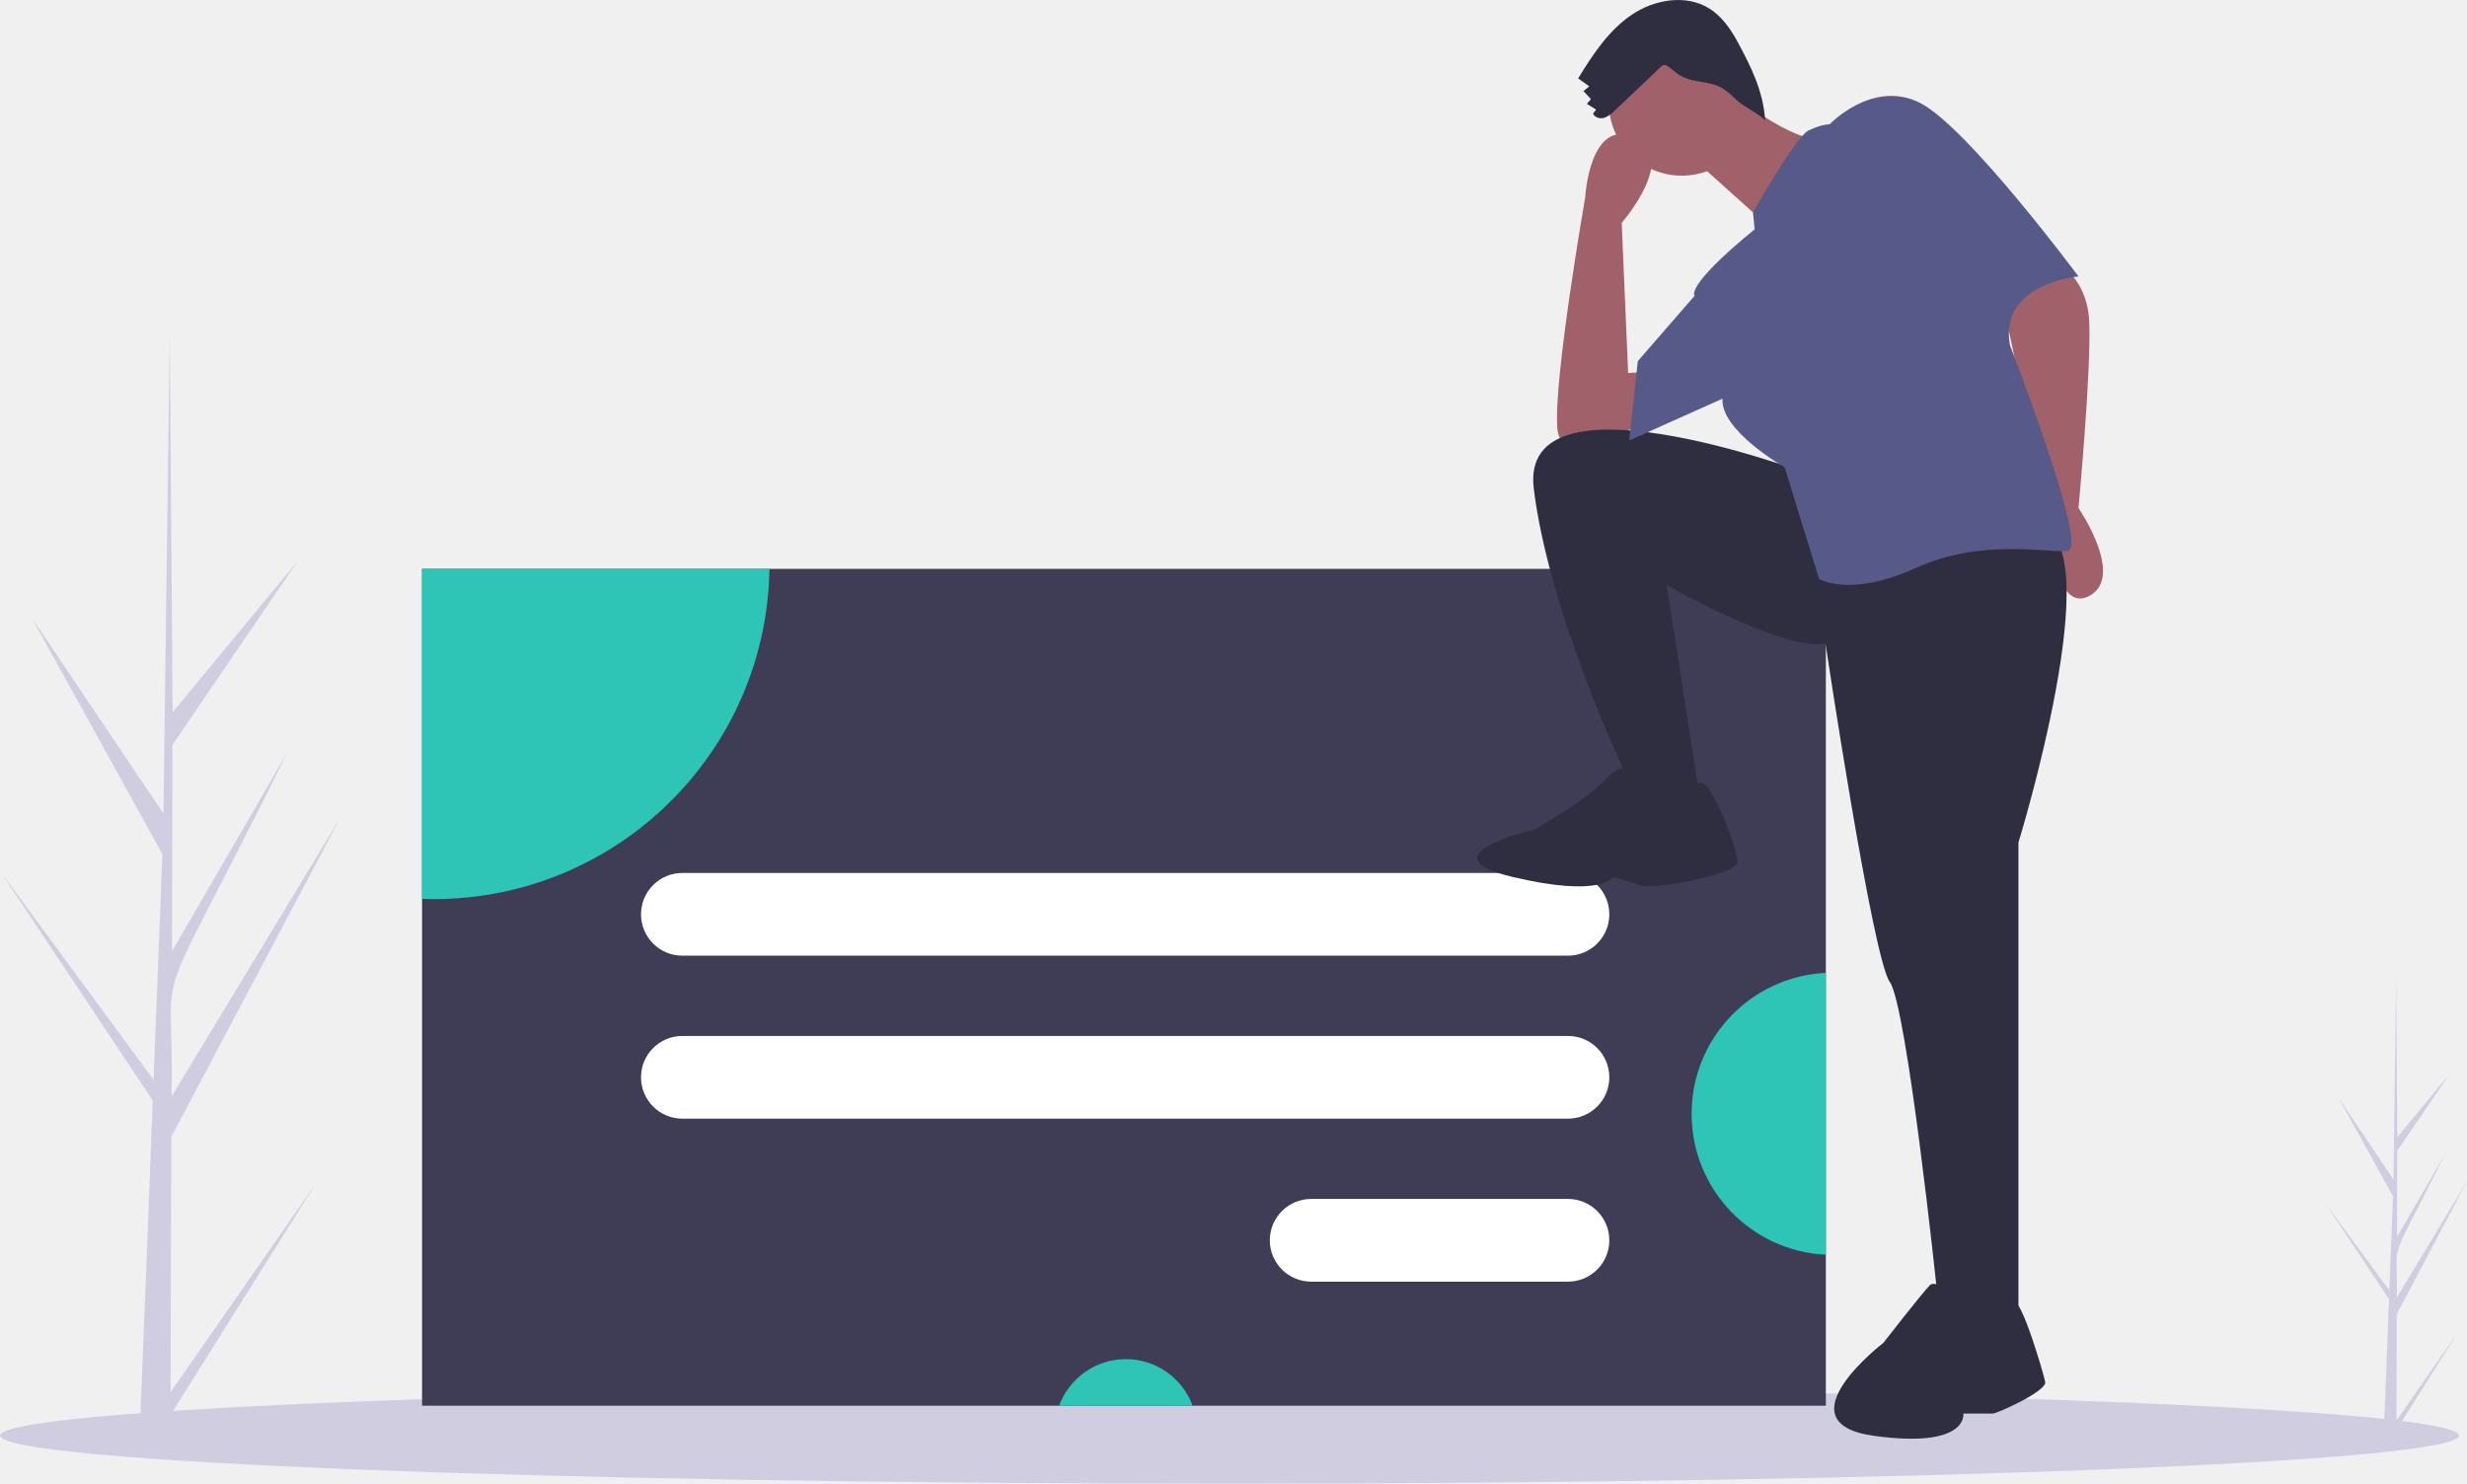
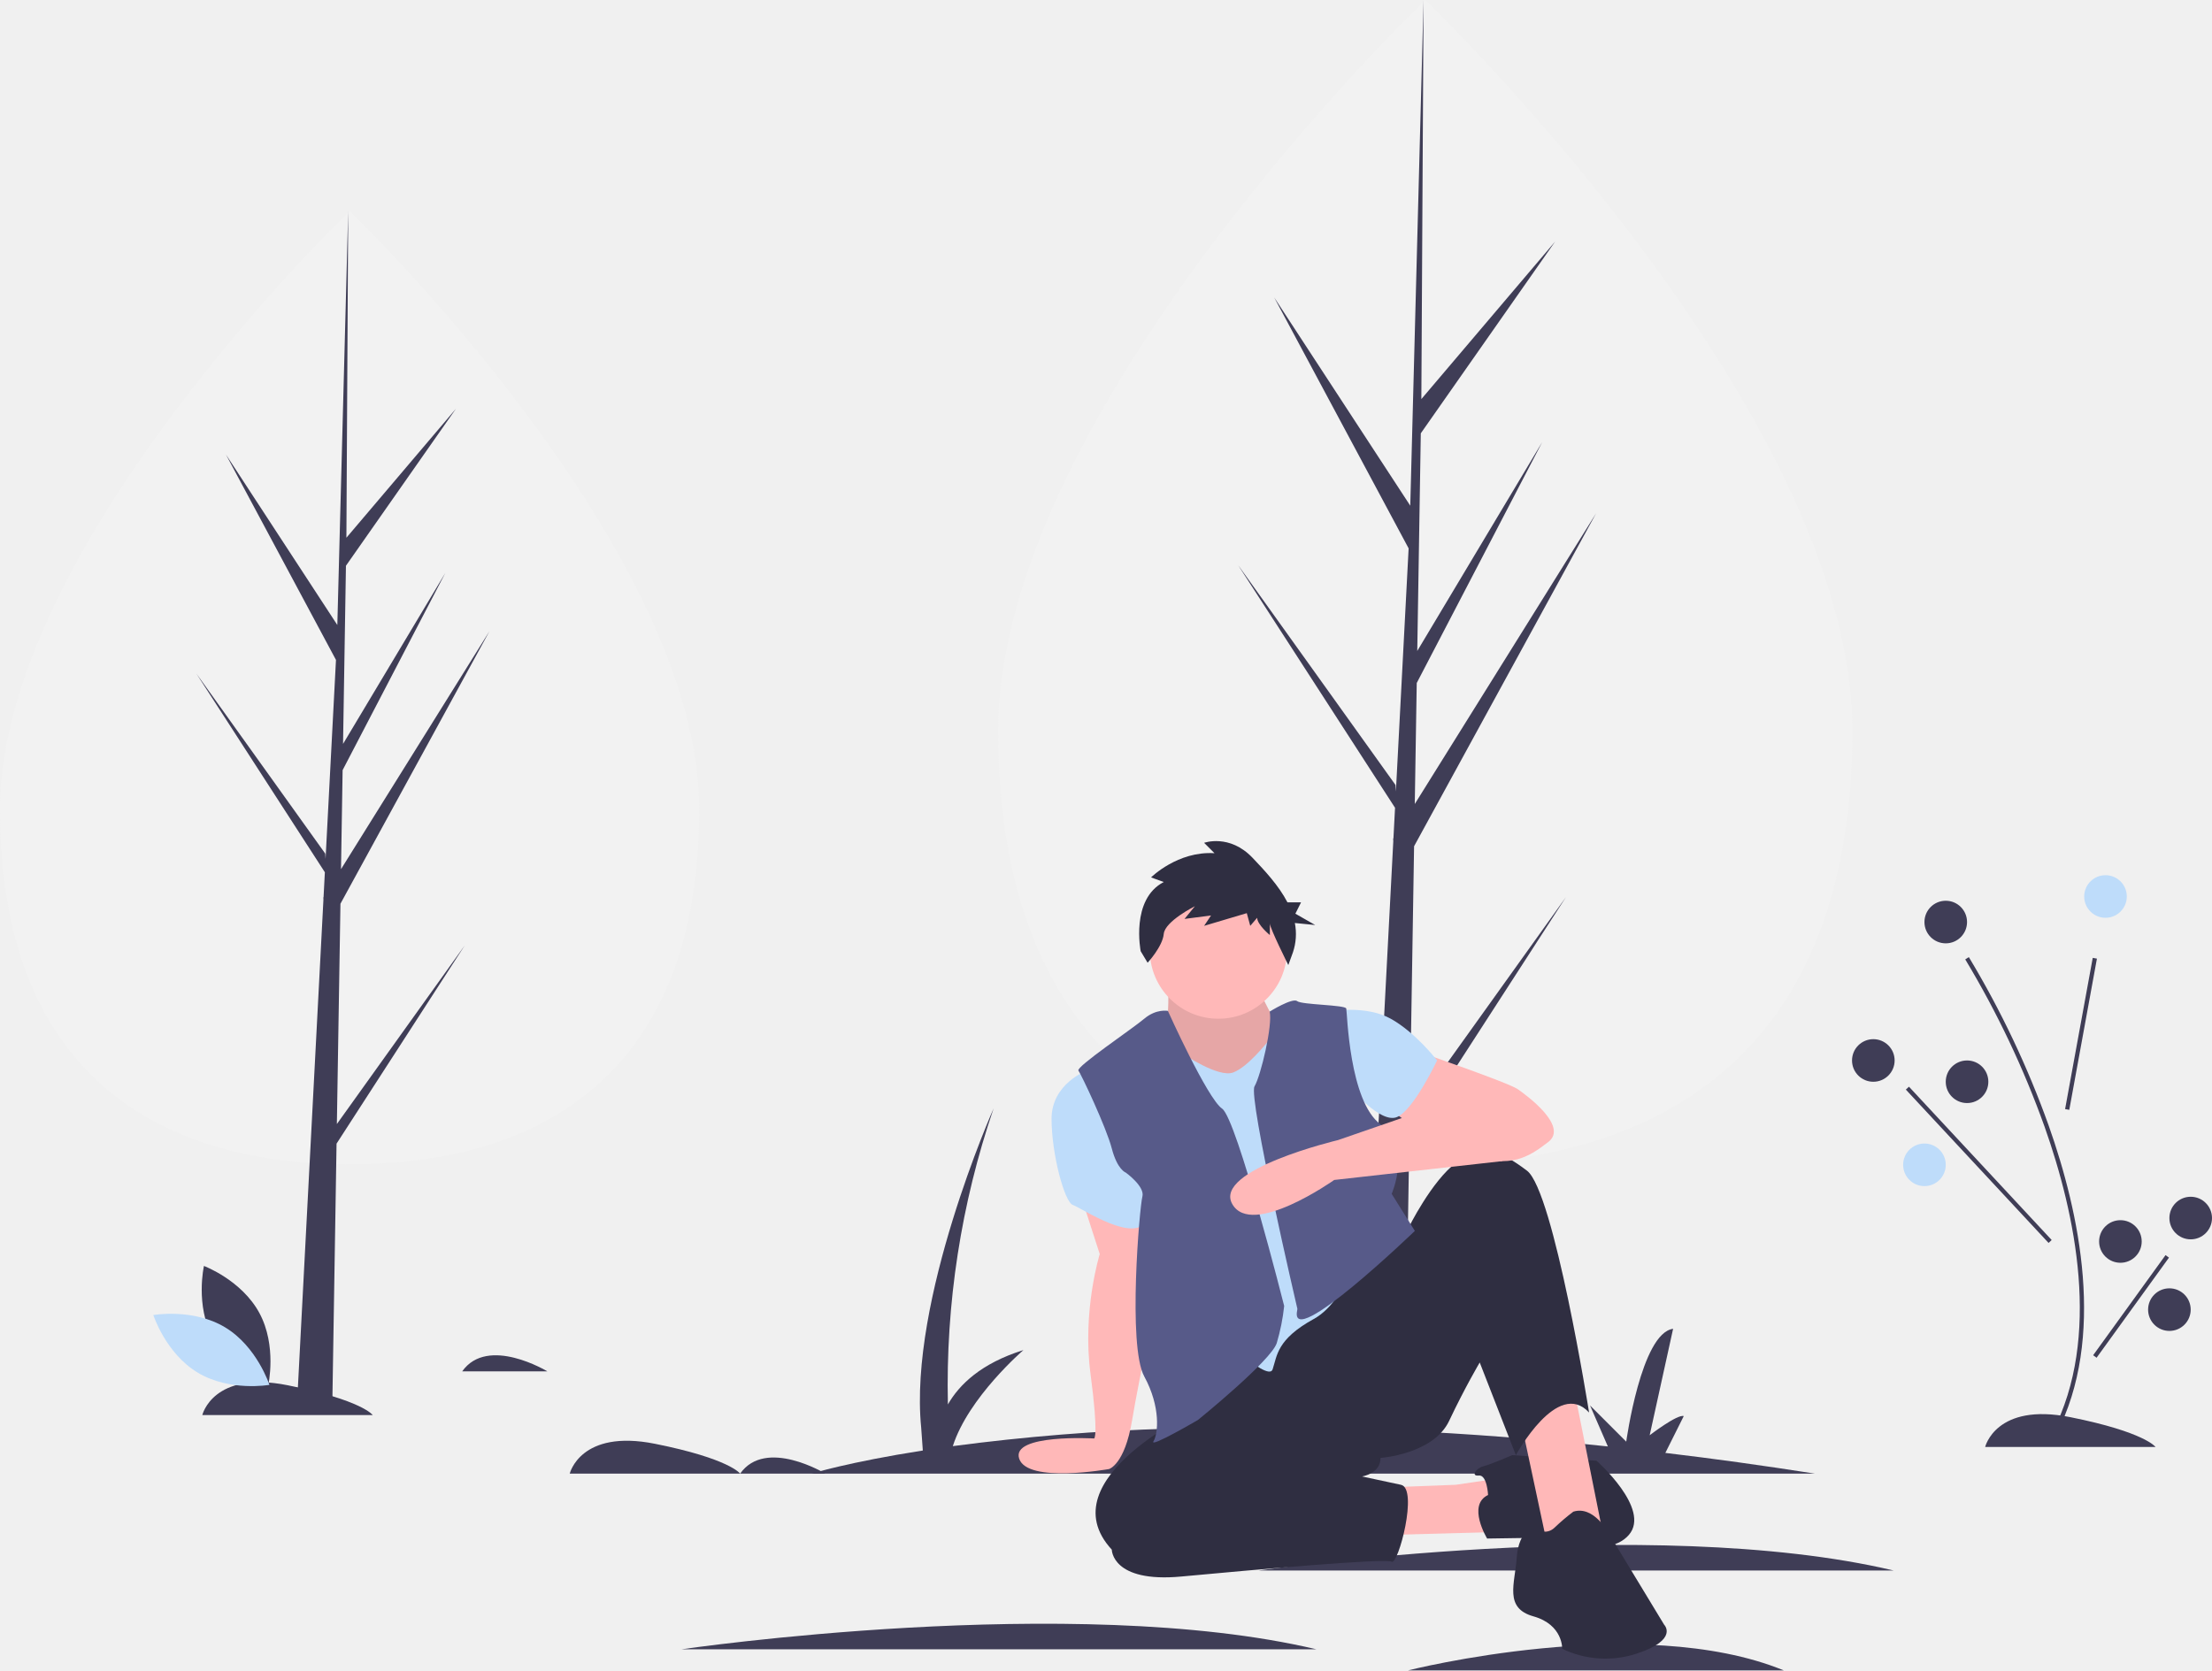
- <svg xmlns="http://www.w3.org/2000/svg" id="b59c9f89-c93e-413f-a14b-776784e615e2" data-name="Layer 1" width="1075.516" height="646.899" viewBox="0 0 1075.516 646.899">
-   <path d="M136.593,733.557l63.431-91.138L136.561,743.471l-.037,10.369q-6.785-.057-13.433-.441c-.02-2.354,5.371-131.899,5.142-134.243.313-.089.488-12.252.613-12.785L62.578,506.777,128.916,596.945l.198,2.666,3.935-100.648L76.086,395.895,133.5,481.278c.021-1.369,2.717-208.023,2.744-209.298.016.677,1.254,164.455,1.263,165.145l54.479-65.923-54.531,80.088-.279,90.079,50.556-87.108C124.639,581.295,138.602,536.842,136.99,604.702l73.436-121.291L136.927,622.176Z" transform="translate(-62.24207 -126.5504)" fill="#d0cde1" />
-   <path d="M1106.99,745.93l26.433-37.98-26.447,42.111-.015,4.321q-2.828-.024-5.598-.184c-.008-.981,2.238-54.966,2.143-55.942.13-.037.204-5.106.255-5.328L1076.146,651.426l27.645,37.575.082,1.111,1.64-41.942-23.738-42.951,23.926,35.581c.009-.571,1.132-86.688,1.143-87.22.007.282.522,68.533.526,68.82l22.703-27.472L1107.349,628.303l-.116,37.538,21.068-36.3c-26.293,52.938-20.474,34.413-21.145,62.692l30.602-50.545-30.629,57.827Z" transform="translate(-62.24207 -126.5504)" fill="#d0cde1" />
-   <ellipse cx="536" cy="625.899" rx="536" ry="21" fill="#d0cde1" />
-   <rect x="184" y="248.031" width="612" height="364.87" fill="#3f3d56" />
-   <path d="M397.702,374.581a146.354,146.354,0,0,1-146.32,143.97c-1.72,0-3.43-.03-5.14-.09V374.581Z" transform="translate(-62.24207 -126.5504)" fill="#2ec4b6" />
-   <path d="M582.179,739.451H523.972a31.008,31.008,0,0,1,58.207,0Z" transform="translate(-62.24207 -126.5504)" fill="#2ec4b6" />
-   <path d="M858.242,550.721v122.9a61.523,61.523,0,0,1,0-122.9Z" transform="translate(-62.24207 -126.5504)" fill="#2ec4b6" />
-   <rect x="279.459" y="380.615" width="422.142" height="36.062" rx="18.031" fill="#fff" />
-   <rect x="279.459" y="451.679" width="422.142" height="36.062" rx="18.031" fill="#fff" />
-   <rect x="553.597" y="522.743" width="148.004" height="36.062" rx="18.031" fill="#fff" />
-   <path d="M955.294,238.67s16.829,6.545,17.764,28.048-4.675,81.339-4.675,81.339,20.568,29.918,4.675,38.332-17.764-33.657-17.764-33.657l-18.699-88.818S947.814,237.735,955.294,238.67Z" transform="translate(-62.24207 -126.5504)" fill="#a0616a" />
-   <path d="M783.267,307.855s-40.202,26.178-42.072,5.61S753.349,212.492,753.349,212.492s1.87-34.592,21.503-26.178-5.61,37.397-5.61,37.397l2.805,65.445,18.699-.935Z" transform="translate(-62.24207 -126.5504)" fill="#a0616a" />
-   <path d="M847.777,332.163s-123.411-45.812-116.866,7.479,38.332,120.606,38.332,120.606l11.219,17.764h23.373L788.876,381.714s53.291,29.918,69.185,25.243c0,0,20.568,137.435,28.048,147.719s20.568,134.63,20.568,134.63l12.154,14.959h23.373V493.906s40.202-130.89,9.349-137.435S847.777,332.163,847.777,332.163Z" transform="translate(-62.24207 -126.5504)" fill="#2f2e41" />
-   <path d="M777.657,465.858s-5.61-10.284-14.959,0-31.788,22.438-31.788,22.438-48.616,11.219-9.349,20.568,43.942,0,43.942,0,6.545,1.87,12.154,3.74S819.729,507.93,819.729,502.32s-12.379-39.134-17.408-34.058S777.657,465.858,777.657,465.858Z" transform="translate(-62.24207 -126.5504)" fill="#2f2e41" />
-   <path d="M920.623,695.011s-13.785-11.352-17.029-8.109-20.272,25.138-20.272,25.138-45.41,34.868-4.054,40.544,38.923-9.731,38.923-9.731h12.974c1.622,0,23.516-9.731,22.705-13.785s-10.542-37.116-13.785-34.776S920.623,695.011,920.623,695.011Z" transform="translate(-62.24207 -126.5504)" fill="#2f2e41" />
-   <circle cx="733.179" cy="44.805" r="31.788" fill="#a0616a" />
-   <path d="M817.859,167.615s24.308,20.568,41.137,20.568S834.688,226.516,834.688,226.516l-36.462-32.723Z" transform="translate(-62.24207 -126.5504)" fill="#a0616a" />
-   <path d="M827.208,226.516l-.728-7.366s18.492-32.836,24.101-35.641,9.349-2.805,9.349-2.805,18.699-19.634,39.267-9.349,69.185,75.729,69.185,75.729-34.592,2.805-29.918,29.918c0,0,34.592,88.818,25.243,89.753s-37.397-5.61-66.38,7.479-42.072,4.675-42.072,4.675l-14.959-48.616s-28.048-15.894-27.113-29.918L772.515,318.607l3.74-34.592,24.776-28.515S796.356,251.759,827.208,226.516Z" transform="translate(-62.24207 -126.5504)" fill="#575a89" />
-   <path d="M766.18,174.792a11.737,11.737,0,0,1-4.616,3.144c-1.811.511-4.092-.116-4.813-1.853l1.344-1.749-4.029-2.504,1.756-2.06-3.246-3.524,2.562-2.032-4.877-3.488c6.321-10.315,13.157-20.758,23.137-27.596s23.925-9.267,34.148-2.8c5.308,3.358,9.061,8.687,12.068,14.202,6.047,11.09,11.376,21.901,12.163,34.508-3.798-3.699-9.343-5.783-13.141-9.482a28.463,28.463,0,0,0-5.669-4.641c-3.973-2.24-8.726-2.438-13.173-3.449-3.74-.85-6.166-2.535-8.995-4.945-3.366-2.867-3.503-1.758-6.901,1.469Q775.044,166.397,766.18,174.792Z" transform="translate(-62.24207 -126.5504)" fill="#2f2e41" />
+ <svg xmlns="http://www.w3.org/2000/svg" id="ffb37006-6823-47d5-b4b5-21f07e9e71a0" data-name="Layer 1" width="1038.483" height="784.406" viewBox="0 0 1038.483 784.406">
+   <path d="M348.242,749.776s5-21,40-14,40,14,40,14Z" transform="translate(-80.75825 -57.79684)" fill="#3f3d56" />
+   <path d="M175.742,722.276s5-21,40-14,40,14,40,14Z" transform="translate(-80.75825 -57.79684)" fill="#3f3d56" />
+   <path d="M468.242,749.776s-28-17-40,0Z" transform="translate(-80.75825 -57.79684)" fill="#3f3d56" />
+   <path d="M337.742,701.776s-28-17-40,0Z" transform="translate(-80.75825 -57.79684)" fill="#3f3d56" />
+   <path d="M180.667,686.157c8.336,15.46,26.028,22.096,26.028,22.096s4.177-18.429-4.159-33.888-26.028-22.096-26.028-22.096S172.331,670.697,180.667,686.157Z" transform="translate(-80.75825 -57.79684)" fill="#3f3d56" />
+   <path d="M186.397,681.07c15.05,9.055,20.846,27.04,20.846,27.04s-18.605,3.305-33.655-5.75-20.846-27.04-20.846-27.04S171.347,672.016,186.397,681.07Z" transform="translate(-80.75825 -57.79684)" fill="#bedcfa" />
+   <path d="M1012.742,737.276s5-21,40-14,40,14,40,14Z" transform="translate(-80.75825 -57.79684)" fill="#3f3d56" />
+   <path d="M932.742,749.776q-36.476-5.71-70.143-9.714l8.643-17.286c-3-1-16,9-16,9l11-50c-15,2-22,53-22,53l-17-17,8.368,19.247c-68.681-7.217-127.947-9.469-177.766-8.952l7.397-14.795c-3-1-16,9-16,9l11-50c-15,2-22,53-22,53l-17-17,8.863,20.386a997.848,997.848,0,0,0-102.023,8.216c7.382-22.996,33.159-45.102,33.159-45.102-19.821,6.166-30.132,16.212-35.469,25.525a401.561,401.561,0,0,1,21.469-139.025s-40,90-34,150l.761,10.658c-34.799,5.429-52.261,10.842-52.261,10.842Z" transform="translate(-80.75825 -57.79684)" fill="#3f3d56" />
+   <path d="M671.742,795.276s184-27,298,0" transform="translate(-80.75825 -57.79684)" fill="#3f3d56" />
+   <path d="M400.742,832.276s184-27,298,0" transform="translate(-80.75825 -57.79684)" fill="#3f3d56" />
+   <path d="M741.742,842.203s108.98-27.639,176.5,0" transform="translate(-80.75825 -57.79684)" fill="#3f3d56" />
+   <path d="M1046.13,731.235l-1.777-.918c23.082-44.624,10.739-102.575-3.679-143.332a439.291,439.291,0,0,0-37.278-78.675l1.69-1.068a441.537,441.537,0,0,1,37.472,79.075C1057.11,627.447,1069.54,685.976,1046.13,731.235Z" transform="translate(-80.75825 -57.79684)" fill="#3f3d56" />
+   <rect x="1021.652" y="542.276" width="72.18" height="1.999" transform="matrix(0.17975, -0.98371, 0.98371, 0.17975, 252.4321, 1428.342)" fill="#3f3d56" />
+   <rect x="1008.741" y="555.6" width="2.001" height="98.351" transform="translate(-222.2097 792.1043) rotate(-42.93968)" fill="#3f3d56" />
+   <rect x="1052.237" y="670.276" width="58.009" height="2" transform="translate(-176.9752 1096.476) rotate(-54.13715)" fill="#3f3d56" />
+   <circle cx="988.483" cy="420.979" r="10" fill="#bedcfa" />
+   <circle cx="879.483" cy="497.979" r="10" fill="#3f3d56" />
+   <circle cx="923.483" cy="507.979" r="10" fill="#3f3d56" />
+   <circle cx="903.483" cy="546.979" r="10" fill="#bedcfa" />
+   <circle cx="1028.483" cy="571.979" r="10" fill="#3f3d56" />
+   <circle cx="995.483" cy="582.979" r="10" fill="#3f3d56" />
+   <circle cx="1018.483" cy="614.979" r="10" fill="#3f3d56" />
+   <circle cx="913.483" cy="432.979" r="10" fill="#3f3d56" />
+   <path d="M409.021,437.768c0,123.61-73.484,166.77-164.132,166.77s-164.132-43.16-164.132-166.77S244.89,156.907,244.89,156.907,409.021,314.158,409.021,437.768Z" transform="translate(-80.75825 -57.79684)" fill="#f2f2f2" />
+   <polygon points="158.153 527.833 159.833 424.383 229.79 296.4 160.097 408.154 160.852 361.639 209.067 269.044 161.052 349.329 161.052 349.329 162.412 265.669 214.04 191.952 162.625 252.514 163.474 99.11 158.138 302.188 158.576 293.811 106.085 213.464 157.735 309.893 152.844 403.327 152.698 400.847 92.185 316.294 152.515 409.608 151.903 421.293 151.794 421.469 151.844 422.428 139.435 659.478 156.014 659.478 158.003 537.037 218.185 443.952 158.153 527.833" fill="#3f3d56" />
+   <path d="M950.405,400.919c0,151.011-89.774,203.739-200.516,203.739S549.374,551.93,549.374,400.919,749.89,57.797,749.89,57.797,950.405,249.907,950.405,400.919Z" transform="translate(-80.75825 -57.79684)" fill="#f2f2f2" />
+   <polygon points="661.827 523.761 663.88 397.378 749.345 241.024 664.202 377.552 665.126 320.725 724.028 207.605 665.37 305.687 665.37 305.687 667.03 203.481 730.104 113.423 667.291 187.409 668.329 0 661.809 248.096 662.345 237.861 598.218 139.704 661.317 257.508 655.341 371.654 655.164 368.625 581.236 265.329 654.94 379.328 654.192 393.603 654.059 393.818 654.12 394.99 638.96 684.589 659.214 684.589 661.645 535.005 735.167 421.285 661.827 523.761" fill="#3f3d56" />
+   <path d="M587.926,618.414l9.137,28.282s-8.267,26.541-4.351,56.128,1.74,30.457,1.74,30.457-39.126-2.252-35.21,9.495,42.172,4.863,42.172,4.863,7.347-1.978,10.828-22.863,12.232-61.111,12.232-61.111l-8.229-37.975Z" transform="translate(-80.75825 -57.79684)" fill="#ffb8b8" />
+   <path d="M590.971,560.545s-16.534,6.091-16.534,22.625,6.091,39.159,10.007,40.464,30.022,19.144,34.808,6.527S590.971,560.545,590.971,560.545Z" transform="translate(-80.75825 -57.79684)" fill="#bedcfa" />
+   <polygon points="648.575 698.544 683.383 697.239 709.925 693.323 702.093 719.429 637.698 721.169 648.575 698.544" fill="#ffb8b8" />
+   <path d="M779.37,759.822s-.435-9.572-4.351-9.137-1.305-3.481,2.176-4.351,13.488-5.221,13.488-5.221L830.277,743.723s25.671,22.625,15.229,34.808-37.419,1.305-37.419,1.305l-29.152.435S769.363,764.608,779.37,759.822Z" transform="translate(-80.75825 -57.79684)" fill="#2f2e41" />
+   <polygon points="714.276 668.522 726.893 727.696 753 722.475 738.206 648.507 722.542 640.24 714.276 668.522" fill="#ffb8b8" />
+   <path d="M644.924,718.922s-73.097,33.068-42.205,66.57c0,0,0,15.664,32.633,12.618s95.722-8.702,98.768-6.962,12.618-34.373,4.351-36.113-18.274-3.916-18.274-3.916,8.702-1.305,8.702-8.702c0,0,24.801-1.74,32.197-17.404s14.358-27.411,14.358-27.411l16.969,43.51s19.58-36.113,34.373-20.015c0,0-16.534-103.989-29.152-113.561s-21.32-12.618-33.068-3.916-22.625,30.892-22.625,30.892Z" transform="translate(-80.75825 -57.79684)" fill="#2f2e41" />
+   <path d="M819.399,767.654a98.038,98.038,0,0,0-8.702,7.397c-3.481,3.481-8.267,1.74-8.702,0s-8.267,1.305-9.137,13.923-6.091,23.931,7.832,27.846,13.488,15.229,13.488,15.229a46.934,46.934,0,0,0,35.243,2.175c19.58-6.527,12.618-13.488,12.618-13.488l-26.106-43.075S828.972,764.608,819.399,767.654Z" transform="translate(-80.75825 -57.79684)" fill="#2f2e41" />
+   <path d="M747.173,551.843s41.77,14.358,46.121,17.404,23.931,17.404,14.358,24.801-17.404,12.183-36.113,6.527-39.594-23.06-39.594-23.06Z" transform="translate(-80.75825 -57.79684)" fill="#ffb8b8" />
+   <path d="M705.403,532.699s16.534-3.046,28.282,3.481,21.755,19.58,21.755,19.58-10.878,23.06-18.709,26.541S714.54,568.377,714.54,568.377Z" transform="translate(-80.75825 -57.79684)" fill="#bedcfa" />
+   <path d="M629.26,520.081s.435,16.969-1.305,18.709,20.885,53.082,45.686,30.457,5.656-31.762,5.656-31.762-9.137-16.969-8.702-18.709-40.464,0-40.464,0Z" transform="translate(-80.75825 -57.79684)" fill="#ffb8b8" />
+   <path d="M629.26,520.081s.435,16.969-1.305,18.709,20.885,53.082,45.686,30.457,5.656-31.762,5.656-31.762-9.137-16.969-8.702-18.709-40.464,0-40.464,0Z" transform="translate(-80.75825 -57.79684)" opacity="0.1" />
+   <path d="M636.222,552.713s16.534,11.313,23.495,8.702,15.664-13.923,16.534-14.793,45.251,88.326,45.251,88.326-6.527,32.633-23.931,42.205-17.187,17.186-19.362,23.713-30.24-20.667-30.24-20.667l-17.839-75.708V558.37Z" transform="translate(-80.75825 -57.79684)" fill="#bedcfa" />
+   <path d="M629.043,532.481s-5.439-1.088-11.095,3.698-32.197,22.625-30.892,24.366,13.053,26.541,15.664,36.549,6.527,11.313,6.527,11.313,9.137,6.527,7.832,11.313-6.962,70.051.87,84.41,6.527,26.976,4.351,30.457,20.885-10.007,20.885-10.007,34.373-27.846,36.984-36.113a97.263,97.263,0,0,0,3.481-17.404s-22.19-87.89-29.152-92.677S629.043,532.481,629.043,532.481Z" transform="translate(-80.75825 -57.79684)" fill="#575a89" />
+   <path d="M676.843,532.825s10.721-6.653,12.897-4.913,22.625,1.74,23.06,3.481,1.305,43.51,16.099,54.388,5.221,32.633,5.221,32.633l10.878,17.404s-59.173,56.994-55.258,37.419c.218-1.088,0-1.305,0-1.305s-23.06-98.768-20.015-103.989S678.304,539.043,676.843,532.825Z" transform="translate(-80.75825 -57.79684)" fill="#575a89" />
+   <path d="M768.058,572.728,708.884,593.178s-58.739,13.923-49.602,30.022,47.861-11.313,47.861-11.313l78.8-8.829S817.224,576.644,768.058,572.728Z" transform="translate(-80.75825 -57.79684)" fill="#ffb8b8" />
+   <circle cx="571.997" cy="446.185" r="32.197" fill="#ffb8b8" />
+   <path d="M627.115,471.983l-5.956-2.166s12.453-12.453,29.779-11.37l-4.873-4.873s11.912-4.331,22.741,7.039c5.692,5.977,12.279,13.003,16.385,20.917h6.378l-2.662,5.324,9.317,5.324-9.563-.956a26.866,26.866,0,0,1-.905,13.789l-2.166,5.956s-8.663-17.326-8.663-19.492v5.414s-5.956-4.873-5.956-8.122l-3.249,3.79-1.624-5.956-20.033,5.956,3.249-4.873-12.453,1.624,4.873-5.956s-14.077,7.039-14.619,12.995c-.541,5.956-7.58,13.536-7.58,13.536l-3.249-5.414S611.413,480.105,627.115,471.983Z" transform="translate(-80.75825 -57.79684)" fill="#2f2e41" />
</svg>
